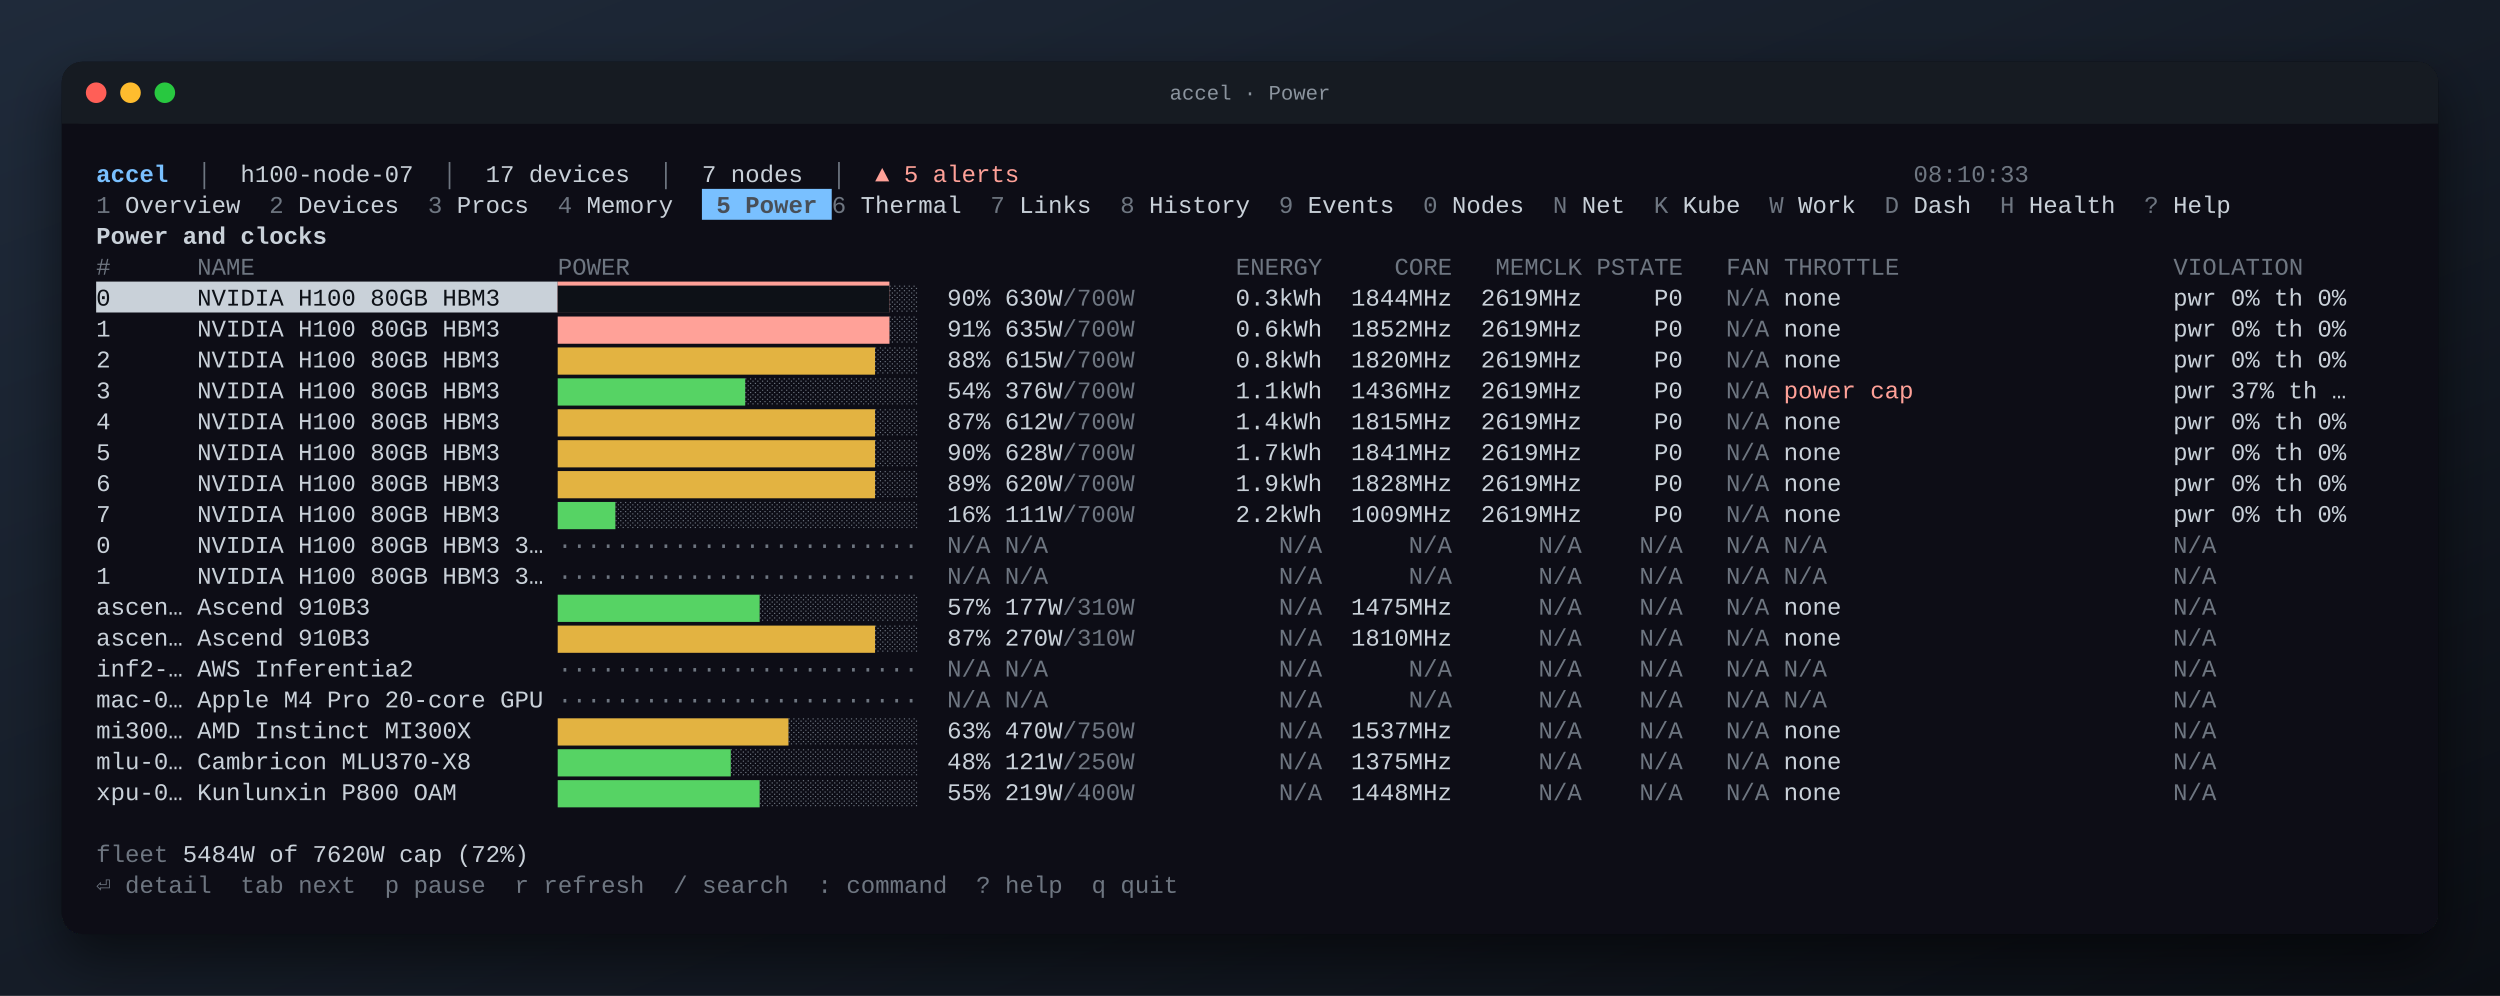
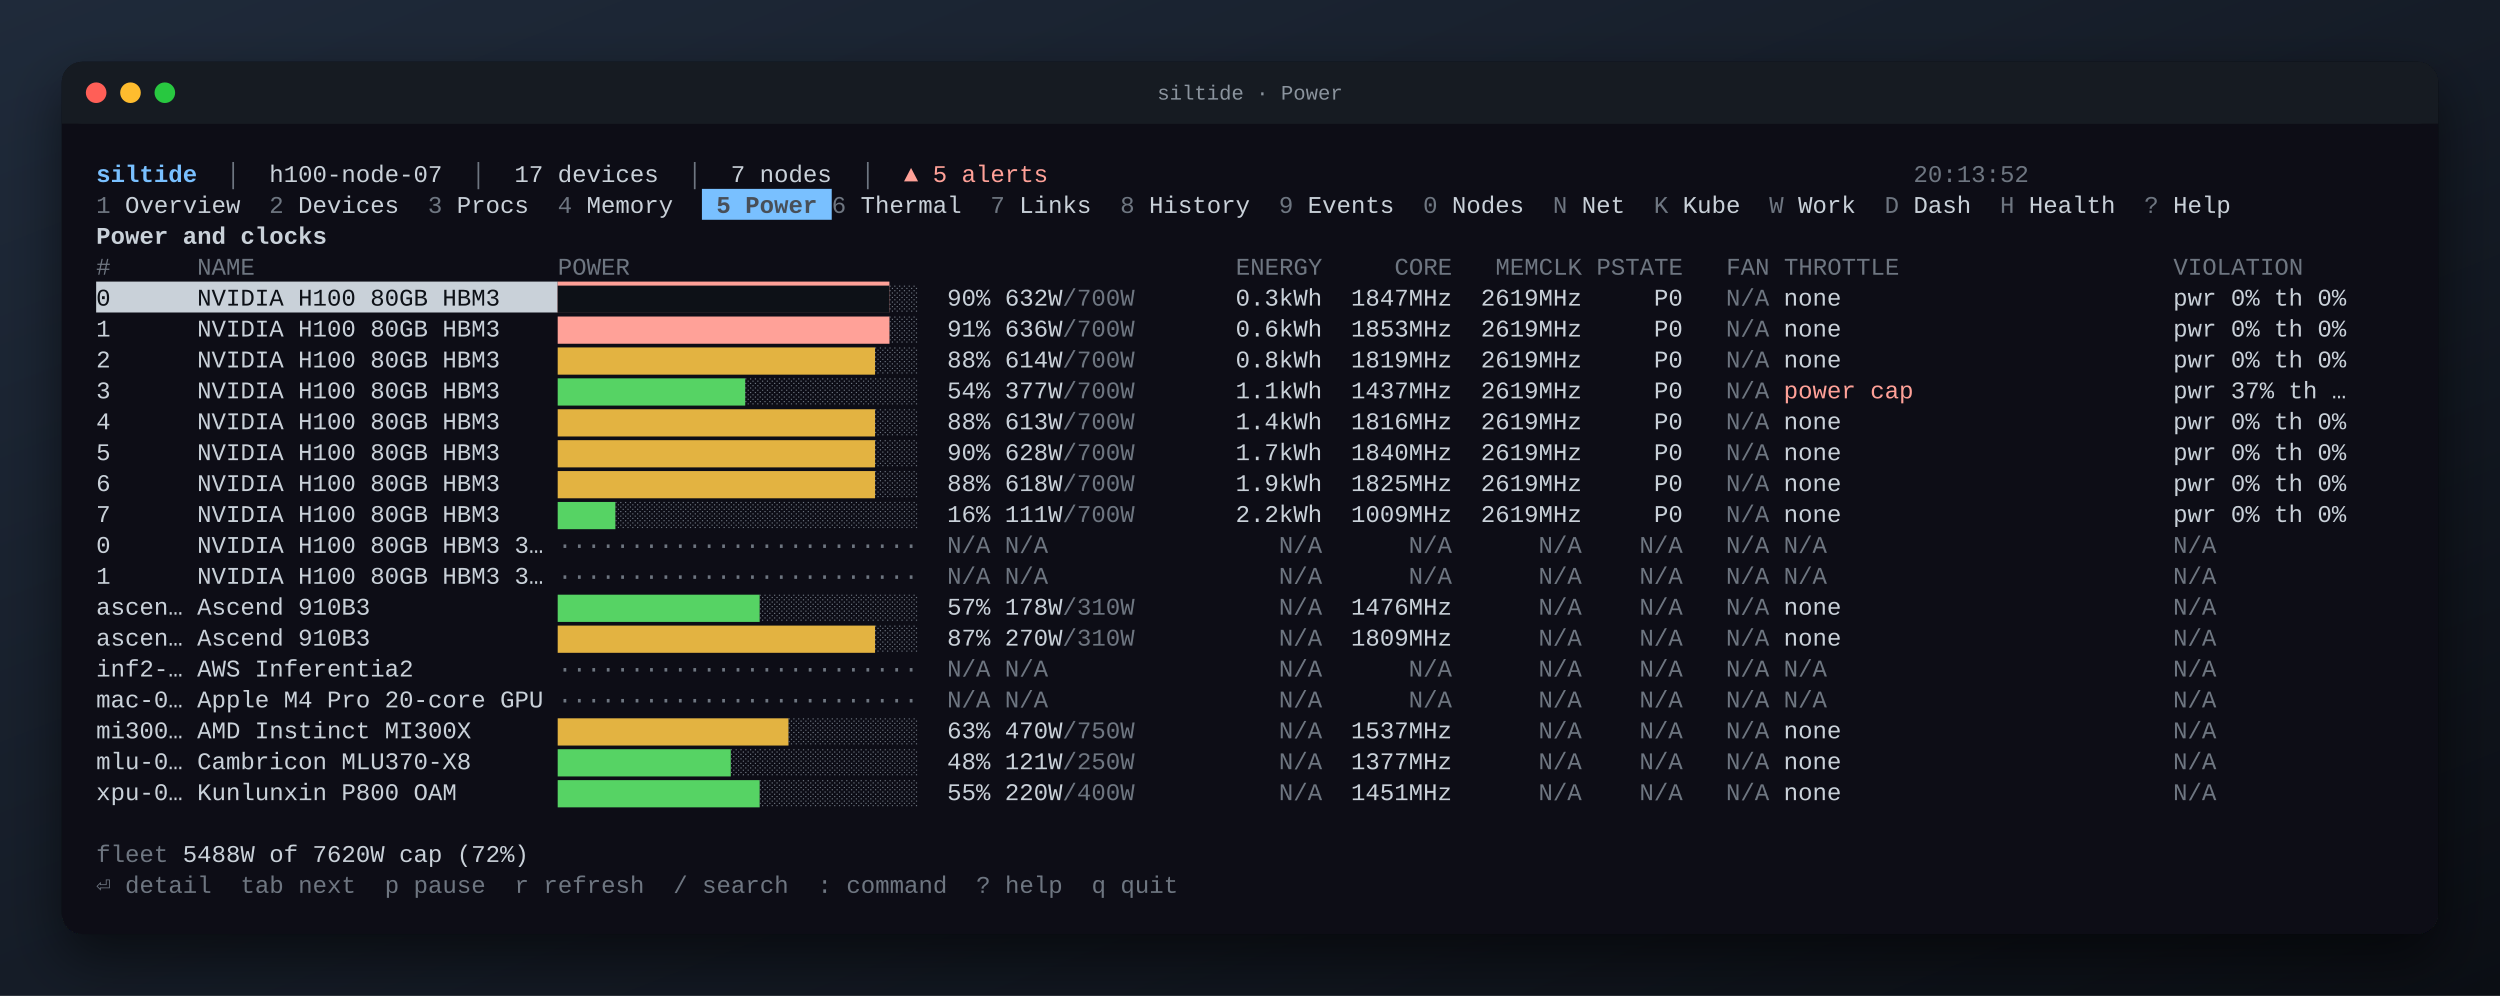
<svg xmlns="http://www.w3.org/2000/svg" width="1456" height="580" viewBox="0 0 1456 580" font-family="JetBrains Mono, SFMono-Regular, Menlo, Consolas, Liberation Mono, monospace" font-size="14">
  <defs>
    <linearGradient id="desk" x1="0" y1="0" x2="1" y2="1">
      <stop offset="0" stop-color="#1f2a3a" />
      <stop offset="1" stop-color="#0b0e14" />
    </linearGradient>
    <filter id="shadow" x="-10%" y="-10%" width="120%" height="130%">
      <feDropShadow dx="0" dy="14" stdDeviation="16" flood-color="#000" flood-opacity="0.55" />
    </filter>
  </defs>
  <rect width="100%" height="100%" fill="url(#desk)" />
  <rect x="36" y="36" width="1384" height="508" rx="12" fill="#0d1117" filter="url(#shadow)" />
  <rect x="36" y="36" width="1384" height="36" rx="12" fill="#161b22" />
  <rect x="36" y="60" width="1384" height="12" fill="#161b22" />
  <circle cx="56" cy="54" r="6" fill="#ff5f57" />
  <circle cx="76" cy="54" r="6" fill="#febc2e" />
  <circle cx="96" cy="54" r="6" fill="#28c840" />
-   <text x="50%" y="58" text-anchor="middle" fill="#8b949e" font-size="12">accel · Power</text>
+   <text x="50%" y="58" text-anchor="middle" fill="#8b949e" font-size="12">siltide · Power</text>
  <g xml:space="preserve" transform="translate(36 36)">
    <text y="70.0" fill="#c9d1d9" xml:space="preserve" style="white-space:pre">
-       <tspan x="20.0" fill="#79c0ff" font-weight="bold">accel</tspan>
-       <tspan x="62.0" fill="#6e7681">  │  </tspan>
-       <tspan x="104.0">h100-node-07</tspan>
-       <tspan x="204.8" fill="#6e7681">  │  </tspan>
-       <tspan x="246.8">17 devices</tspan>
-       <tspan x="330.8" fill="#6e7681">  │  </tspan>
-       <tspan x="372.8">7 nodes</tspan>
-       <tspan x="431.6" fill="#6e7681">  │  </tspan>
-       <tspan x="473.6" fill="#ffa198">▲ 5 alerts</tspan>
-       <tspan x="1078.4" fill="#6e7681">08:10:33                         </tspan>
+       <tspan x="20.0" fill="#79c0ff" font-weight="bold">siltide</tspan>
+       <tspan x="78.8" fill="#6e7681">  │  </tspan>
+       <tspan x="120.8">h100-node-07</tspan>
+       <tspan x="221.6" fill="#6e7681">  │  </tspan>
+       <tspan x="263.6">17 devices</tspan>
+       <tspan x="347.6" fill="#6e7681">  │  </tspan>
+       <tspan x="389.6">7 nodes</tspan>
+       <tspan x="448.4" fill="#6e7681">  │  </tspan>
+       <tspan x="490.4" fill="#ffa198">▲ 5 alerts</tspan>
+       <tspan x="1078.4" fill="#6e7681">20:13:52                         </tspan>
    </text>
    <rect x="372.8" y="74.0" width="75.6" height="18.0" fill="#79c0ff" />
    <text y="88.0" fill="#c9d1d9" xml:space="preserve" style="white-space:pre">
      <tspan x="20.0" fill="#6e7681">1</tspan>
      <tspan x="28.4"> Overview  </tspan>
      <tspan x="120.8" fill="#6e7681">2</tspan>
      <tspan x="129.2"> Devices  </tspan>
      <tspan x="213.2" fill="#6e7681">3</tspan>
      <tspan x="221.6"> Procs  </tspan>
      <tspan x="288.8" fill="#6e7681">4</tspan>
      <tspan x="297.2"> Memory  </tspan>
      <tspan x="372.8" fill="#484f58" font-weight="bold"> 5 Power </tspan>
      <tspan x="448.4" fill="#6e7681">6</tspan>
      <tspan x="456.8"> Thermal  </tspan>
      <tspan x="540.8" fill="#6e7681">7</tspan>
      <tspan x="549.2"> Links  </tspan>
      <tspan x="616.4" fill="#6e7681">8</tspan>
      <tspan x="624.8"> History  </tspan>
      <tspan x="708.8" fill="#6e7681">9</tspan>
      <tspan x="717.2"> Events  </tspan>
      <tspan x="792.8" fill="#6e7681">0</tspan>
      <tspan x="801.2"> Nodes  </tspan>
      <tspan x="868.4" fill="#6e7681">N</tspan>
      <tspan x="876.8"> Net  </tspan>
      <tspan x="927.2" fill="#6e7681">K</tspan>
      <tspan x="935.6"> Kube  </tspan>
      <tspan x="994.4" fill="#6e7681">W</tspan>
      <tspan x="1002.8"> Work  </tspan>
      <tspan x="1061.6" fill="#6e7681">D</tspan>
      <tspan x="1070.0"> Dash  </tspan>
      <tspan x="1128.8" fill="#6e7681">H</tspan>
      <tspan x="1137.2"> Health  </tspan>
      <tspan x="1212.8" fill="#6e7681">?</tspan>
      <tspan x="1221.2"> Help  </tspan>
    </text>
    <text y="106.0" fill="#c9d1d9" xml:space="preserve" style="white-space:pre">
      <tspan x="20.0" font-weight="bold">Power and clocks</tspan>
    </text>
    <text y="124.0" fill="#c9d1d9" xml:space="preserve" style="white-space:pre">
      <tspan x="20.0" fill="#6e7681">#      NAME                     POWER                                          ENERGY     CORE   MEMCLK PSTATE   FAN THROTTLE                   VIOLATION   </tspan>
    </text>
    <rect x="20.0" y="128.0" width="268.8" height="18.0" fill="#c9d1d9" />
    <rect x="288.8" y="128.0" width="193.2" height="18.0" fill="#ffa198" />
    <text y="142.0" fill="#c9d1d9" xml:space="preserve" style="white-space:pre">
      <tspan x="20.0" fill="#0d1117">0      NVIDIA H100 80GB HBM3    </tspan>
      <tspan x="288.8" fill="#0d1117">███████████████████████</tspan>
      <tspan x="482.0" fill="#6e7681">░░</tspan>
-       <tspan x="498.8">  90% 630W</tspan>
-       <tspan x="582.8" fill="#6e7681">/700W</tspan>
-       <tspan x="624.8">       0.3kWh  1844MHz  2619MHz     P0   </tspan>
+       <tspan x="498.8">  90% 632W</tspan>
+       <tspan x="582.8" fill="#6e7681">/700W</tspan>
+       <tspan x="624.8">       0.3kWh  1847MHz  2619MHz     P0   </tspan>
      <tspan x="969.2" fill="#6e7681">N/A</tspan>
      <tspan x="994.4"> none                       pwr 0% th 0%    </tspan>
    </text>
    <text y="160.0" fill="#c9d1d9" xml:space="preserve" style="white-space:pre">
      <tspan x="20.0">1      NVIDIA H100 80GB HBM3    </tspan>
      <tspan x="288.8" fill="#ffa198">███████████████████████</tspan>
      <tspan x="482.0" fill="#6e7681">░░</tspan>
-       <tspan x="498.8">  91% 635W</tspan>
-       <tspan x="582.8" fill="#6e7681">/700W</tspan>
-       <tspan x="624.8">       0.6kWh  1852MHz  2619MHz     P0   </tspan>
+       <tspan x="498.8">  91% 636W</tspan>
+       <tspan x="582.8" fill="#6e7681">/700W</tspan>
+       <tspan x="624.8">       0.6kWh  1853MHz  2619MHz     P0   </tspan>
      <tspan x="969.2" fill="#6e7681">N/A</tspan>
      <tspan x="994.4"> none                       pwr 0% th 0%</tspan>
    </text>
    <text y="178.0" fill="#c9d1d9" xml:space="preserve" style="white-space:pre">
      <tspan x="20.0">2      NVIDIA H100 80GB HBM3    </tspan>
      <tspan x="288.8" fill="#e3b341">██████████████████████</tspan>
      <tspan x="473.6" fill="#6e7681">░░░</tspan>
-       <tspan x="498.8">  88% 615W</tspan>
-       <tspan x="582.8" fill="#6e7681">/700W</tspan>
-       <tspan x="624.8">       0.8kWh  1820MHz  2619MHz     P0   </tspan>
+       <tspan x="498.8">  88% 614W</tspan>
+       <tspan x="582.8" fill="#6e7681">/700W</tspan>
+       <tspan x="624.8">       0.8kWh  1819MHz  2619MHz     P0   </tspan>
      <tspan x="969.2" fill="#6e7681">N/A</tspan>
      <tspan x="994.4"> none                       pwr 0% th 0%</tspan>
    </text>
    <text y="196.0" fill="#c9d1d9" xml:space="preserve" style="white-space:pre">
      <tspan x="20.0">3      NVIDIA H100 80GB HBM3    </tspan>
      <tspan x="288.8" fill="#56d364">█████████████</tspan>
      <tspan x="398.0" fill="#6e7681">░░░░░░░░░░░░</tspan>
-       <tspan x="498.8">  54% 376W</tspan>
-       <tspan x="582.8" fill="#6e7681">/700W</tspan>
-       <tspan x="624.8">       1.1kWh  1436MHz  2619MHz     P0   </tspan>
+       <tspan x="498.8">  54% 377W</tspan>
+       <tspan x="582.8" fill="#6e7681">/700W</tspan>
+       <tspan x="624.8">       1.1kWh  1437MHz  2619MHz     P0   </tspan>
      <tspan x="969.2" fill="#6e7681">N/A</tspan>
      <tspan x="1002.8" fill="#ffa198">power cap</tspan>
      <tspan x="1078.4">                  pwr 37% th …</tspan>
    </text>
    <text y="214.0" fill="#c9d1d9" xml:space="preserve" style="white-space:pre">
      <tspan x="20.0">4      NVIDIA H100 80GB HBM3    </tspan>
      <tspan x="288.8" fill="#e3b341">██████████████████████</tspan>
      <tspan x="473.6" fill="#6e7681">░░░</tspan>
-       <tspan x="498.8">  87% 612W</tspan>
-       <tspan x="582.8" fill="#6e7681">/700W</tspan>
-       <tspan x="624.8">       1.4kWh  1815MHz  2619MHz     P0   </tspan>
+       <tspan x="498.8">  88% 613W</tspan>
+       <tspan x="582.8" fill="#6e7681">/700W</tspan>
+       <tspan x="624.8">       1.4kWh  1816MHz  2619MHz     P0   </tspan>
      <tspan x="969.2" fill="#6e7681">N/A</tspan>
      <tspan x="994.4"> none                       pwr 0% th 0%</tspan>
    </text>
    <text y="232.0" fill="#c9d1d9" xml:space="preserve" style="white-space:pre">
      <tspan x="20.0">5      NVIDIA H100 80GB HBM3    </tspan>
      <tspan x="288.8" fill="#e3b341">██████████████████████</tspan>
      <tspan x="473.6" fill="#6e7681">░░░</tspan>
      <tspan x="498.8">  90% 628W</tspan>
      <tspan x="582.8" fill="#6e7681">/700W</tspan>
-       <tspan x="624.8">       1.7kWh  1841MHz  2619MHz     P0   </tspan>
+       <tspan x="624.8">       1.7kWh  1840MHz  2619MHz     P0   </tspan>
      <tspan x="969.2" fill="#6e7681">N/A</tspan>
      <tspan x="994.4"> none                       pwr 0% th 0%</tspan>
    </text>
    <text y="250.0" fill="#c9d1d9" xml:space="preserve" style="white-space:pre">
      <tspan x="20.0">6      NVIDIA H100 80GB HBM3    </tspan>
      <tspan x="288.8" fill="#e3b341">██████████████████████</tspan>
      <tspan x="473.6" fill="#6e7681">░░░</tspan>
-       <tspan x="498.8">  89% 620W</tspan>
-       <tspan x="582.8" fill="#6e7681">/700W</tspan>
-       <tspan x="624.8">       1.9kWh  1828MHz  2619MHz     P0   </tspan>
+       <tspan x="498.8">  88% 618W</tspan>
+       <tspan x="582.8" fill="#6e7681">/700W</tspan>
+       <tspan x="624.8">       1.9kWh  1825MHz  2619MHz     P0   </tspan>
      <tspan x="969.2" fill="#6e7681">N/A</tspan>
      <tspan x="994.4"> none                       pwr 0% th 0%</tspan>
    </text>
    <text y="268.0" fill="#c9d1d9" xml:space="preserve" style="white-space:pre">
      <tspan x="20.0">7      NVIDIA H100 80GB HBM3    </tspan>
      <tspan x="288.8" fill="#56d364">████</tspan>
      <tspan x="322.4" fill="#6e7681">░░░░░░░░░░░░░░░░░░░░░</tspan>
      <tspan x="498.8">  16% 111W</tspan>
      <tspan x="582.8" fill="#6e7681">/700W</tspan>
      <tspan x="624.8">       2.2kWh  1009MHz  2619MHz     P0   </tspan>
      <tspan x="969.2" fill="#6e7681">N/A</tspan>
      <tspan x="994.4"> none                       pwr 0% th 0%</tspan>
    </text>
    <text y="286.0" fill="#c9d1d9" xml:space="preserve" style="white-space:pre">
      <tspan x="20.0">0      NVIDIA H100 80GB HBM3 3… </tspan>
      <tspan x="288.8" fill="#6e7681">·························</tspan>
      <tspan x="515.6" fill="#6e7681">N/A</tspan>
      <tspan x="549.2" fill="#6e7681">N/A</tspan>
      <tspan x="708.8" fill="#6e7681">N/A</tspan>
      <tspan x="784.4" fill="#6e7681">N/A</tspan>
      <tspan x="860.0" fill="#6e7681">N/A</tspan>
      <tspan x="918.8" fill="#6e7681">N/A</tspan>
      <tspan x="969.2" fill="#6e7681">N/A</tspan>
      <tspan x="1002.8" fill="#6e7681">N/A</tspan>
      <tspan x="1229.6" fill="#6e7681">N/A</tspan>
    </text>
    <text y="304.0" fill="#c9d1d9" xml:space="preserve" style="white-space:pre">
      <tspan x="20.0">1      NVIDIA H100 80GB HBM3 3… </tspan>
      <tspan x="288.8" fill="#6e7681">·························</tspan>
      <tspan x="515.6" fill="#6e7681">N/A</tspan>
      <tspan x="549.2" fill="#6e7681">N/A</tspan>
      <tspan x="708.8" fill="#6e7681">N/A</tspan>
      <tspan x="784.4" fill="#6e7681">N/A</tspan>
      <tspan x="860.0" fill="#6e7681">N/A</tspan>
      <tspan x="918.8" fill="#6e7681">N/A</tspan>
      <tspan x="969.2" fill="#6e7681">N/A</tspan>
      <tspan x="1002.8" fill="#6e7681">N/A</tspan>
      <tspan x="1229.6" fill="#6e7681">N/A</tspan>
    </text>
    <text y="322.0" fill="#c9d1d9" xml:space="preserve" style="white-space:pre">
      <tspan x="20.0">ascen… Ascend 910B3             </tspan>
      <tspan x="288.8" fill="#56d364">██████████████</tspan>
      <tspan x="406.4" fill="#6e7681">░░░░░░░░░░░</tspan>
-       <tspan x="498.8">  57% 177W</tspan>
+       <tspan x="498.8">  57% 178W</tspan>
      <tspan x="582.8" fill="#6e7681">/310W</tspan>
      <tspan x="708.8" fill="#6e7681">N/A</tspan>
-       <tspan x="734.0">  1475MHz      </tspan>
+       <tspan x="734.0">  1476MHz      </tspan>
      <tspan x="860.0" fill="#6e7681">N/A</tspan>
      <tspan x="918.8" fill="#6e7681">N/A</tspan>
      <tspan x="969.2" fill="#6e7681">N/A</tspan>
      <tspan x="994.4"> none                       </tspan>
      <tspan x="1229.6" fill="#6e7681">N/A</tspan>
    </text>
    <text y="340.0" fill="#c9d1d9" xml:space="preserve" style="white-space:pre">
      <tspan x="20.0">ascen… Ascend 910B3             </tspan>
      <tspan x="288.8" fill="#e3b341">██████████████████████</tspan>
      <tspan x="473.6" fill="#6e7681">░░░</tspan>
      <tspan x="498.8">  87% 270W</tspan>
      <tspan x="582.8" fill="#6e7681">/310W</tspan>
      <tspan x="708.8" fill="#6e7681">N/A</tspan>
-       <tspan x="734.0">  1810MHz      </tspan>
+       <tspan x="734.0">  1809MHz      </tspan>
      <tspan x="860.0" fill="#6e7681">N/A</tspan>
      <tspan x="918.8" fill="#6e7681">N/A</tspan>
      <tspan x="969.2" fill="#6e7681">N/A</tspan>
      <tspan x="994.4"> none                       </tspan>
      <tspan x="1229.6" fill="#6e7681">N/A</tspan>
    </text>
    <text y="358.0" fill="#c9d1d9" xml:space="preserve" style="white-space:pre">
      <tspan x="20.0">inf2-… AWS Inferentia2          </tspan>
      <tspan x="288.8" fill="#6e7681">·························</tspan>
      <tspan x="515.6" fill="#6e7681">N/A</tspan>
      <tspan x="549.2" fill="#6e7681">N/A</tspan>
      <tspan x="708.8" fill="#6e7681">N/A</tspan>
      <tspan x="784.4" fill="#6e7681">N/A</tspan>
      <tspan x="860.0" fill="#6e7681">N/A</tspan>
      <tspan x="918.8" fill="#6e7681">N/A</tspan>
      <tspan x="969.2" fill="#6e7681">N/A</tspan>
      <tspan x="1002.8" fill="#6e7681">N/A</tspan>
      <tspan x="1229.6" fill="#6e7681">N/A</tspan>
    </text>
    <text y="376.0" fill="#c9d1d9" xml:space="preserve" style="white-space:pre">
      <tspan x="20.0">mac-0… Apple M4 Pro 20-core GPU </tspan>
      <tspan x="288.8" fill="#6e7681">·························</tspan>
      <tspan x="515.6" fill="#6e7681">N/A</tspan>
      <tspan x="549.2" fill="#6e7681">N/A</tspan>
      <tspan x="708.8" fill="#6e7681">N/A</tspan>
      <tspan x="784.4" fill="#6e7681">N/A</tspan>
      <tspan x="860.0" fill="#6e7681">N/A</tspan>
      <tspan x="918.8" fill="#6e7681">N/A</tspan>
      <tspan x="969.2" fill="#6e7681">N/A</tspan>
      <tspan x="1002.8" fill="#6e7681">N/A</tspan>
      <tspan x="1229.6" fill="#6e7681">N/A</tspan>
    </text>
    <text y="394.0" fill="#c9d1d9" xml:space="preserve" style="white-space:pre">
      <tspan x="20.0">mi300… AMD Instinct MI300X      </tspan>
      <tspan x="288.8" fill="#e3b341">████████████████</tspan>
      <tspan x="423.2" fill="#6e7681">░░░░░░░░░</tspan>
      <tspan x="498.8">  63% 470W</tspan>
      <tspan x="582.8" fill="#6e7681">/750W</tspan>
      <tspan x="708.8" fill="#6e7681">N/A</tspan>
      <tspan x="734.0">  1537MHz      </tspan>
      <tspan x="860.0" fill="#6e7681">N/A</tspan>
      <tspan x="918.8" fill="#6e7681">N/A</tspan>
      <tspan x="969.2" fill="#6e7681">N/A</tspan>
      <tspan x="994.4"> none                       </tspan>
      <tspan x="1229.6" fill="#6e7681">N/A</tspan>
    </text>
    <text y="412.0" fill="#c9d1d9" xml:space="preserve" style="white-space:pre">
      <tspan x="20.0">mlu-0… Cambricon MLU370-X8      </tspan>
      <tspan x="288.8" fill="#56d364">████████████</tspan>
      <tspan x="389.6" fill="#6e7681">░░░░░░░░░░░░░</tspan>
      <tspan x="498.8">  48% 121W</tspan>
      <tspan x="582.8" fill="#6e7681">/250W</tspan>
      <tspan x="708.8" fill="#6e7681">N/A</tspan>
-       <tspan x="734.0">  1375MHz      </tspan>
+       <tspan x="734.0">  1377MHz      </tspan>
      <tspan x="860.0" fill="#6e7681">N/A</tspan>
      <tspan x="918.8" fill="#6e7681">N/A</tspan>
      <tspan x="969.2" fill="#6e7681">N/A</tspan>
      <tspan x="994.4"> none                       </tspan>
      <tspan x="1229.6" fill="#6e7681">N/A</tspan>
    </text>
    <text y="430.0" fill="#c9d1d9" xml:space="preserve" style="white-space:pre">
      <tspan x="20.0">xpu-0… Kunlunxin P800 OAM       </tspan>
      <tspan x="288.8" fill="#56d364">██████████████</tspan>
      <tspan x="406.4" fill="#6e7681">░░░░░░░░░░░</tspan>
-       <tspan x="498.8">  55% 219W</tspan>
+       <tspan x="498.8">  55% 220W</tspan>
      <tspan x="582.8" fill="#6e7681">/400W</tspan>
      <tspan x="708.8" fill="#6e7681">N/A</tspan>
-       <tspan x="734.0">  1448MHz      </tspan>
+       <tspan x="734.0">  1451MHz      </tspan>
      <tspan x="860.0" fill="#6e7681">N/A</tspan>
      <tspan x="918.8" fill="#6e7681">N/A</tspan>
      <tspan x="969.2" fill="#6e7681">N/A</tspan>
      <tspan x="994.4"> none                       </tspan>
      <tspan x="1229.6" fill="#6e7681">N/A</tspan>
    </text>
    <text y="466.0" fill="#c9d1d9" xml:space="preserve" style="white-space:pre">
      <tspan x="20.0" fill="#6e7681">fleet</tspan>
-       <tspan x="62.0"> 5484W of 7620W cap (72%)</tspan>
+       <tspan x="62.0"> 5488W of 7620W cap (72%)</tspan>
    </text>
    <text y="484.0" fill="#c9d1d9" xml:space="preserve" style="white-space:pre">
      <tspan x="20.0" fill="#6e7681">⏎ detail  tab next  p pause  r refresh  / search  : command  ? help  q quit</tspan>
    </text>
  </g>
</svg>
